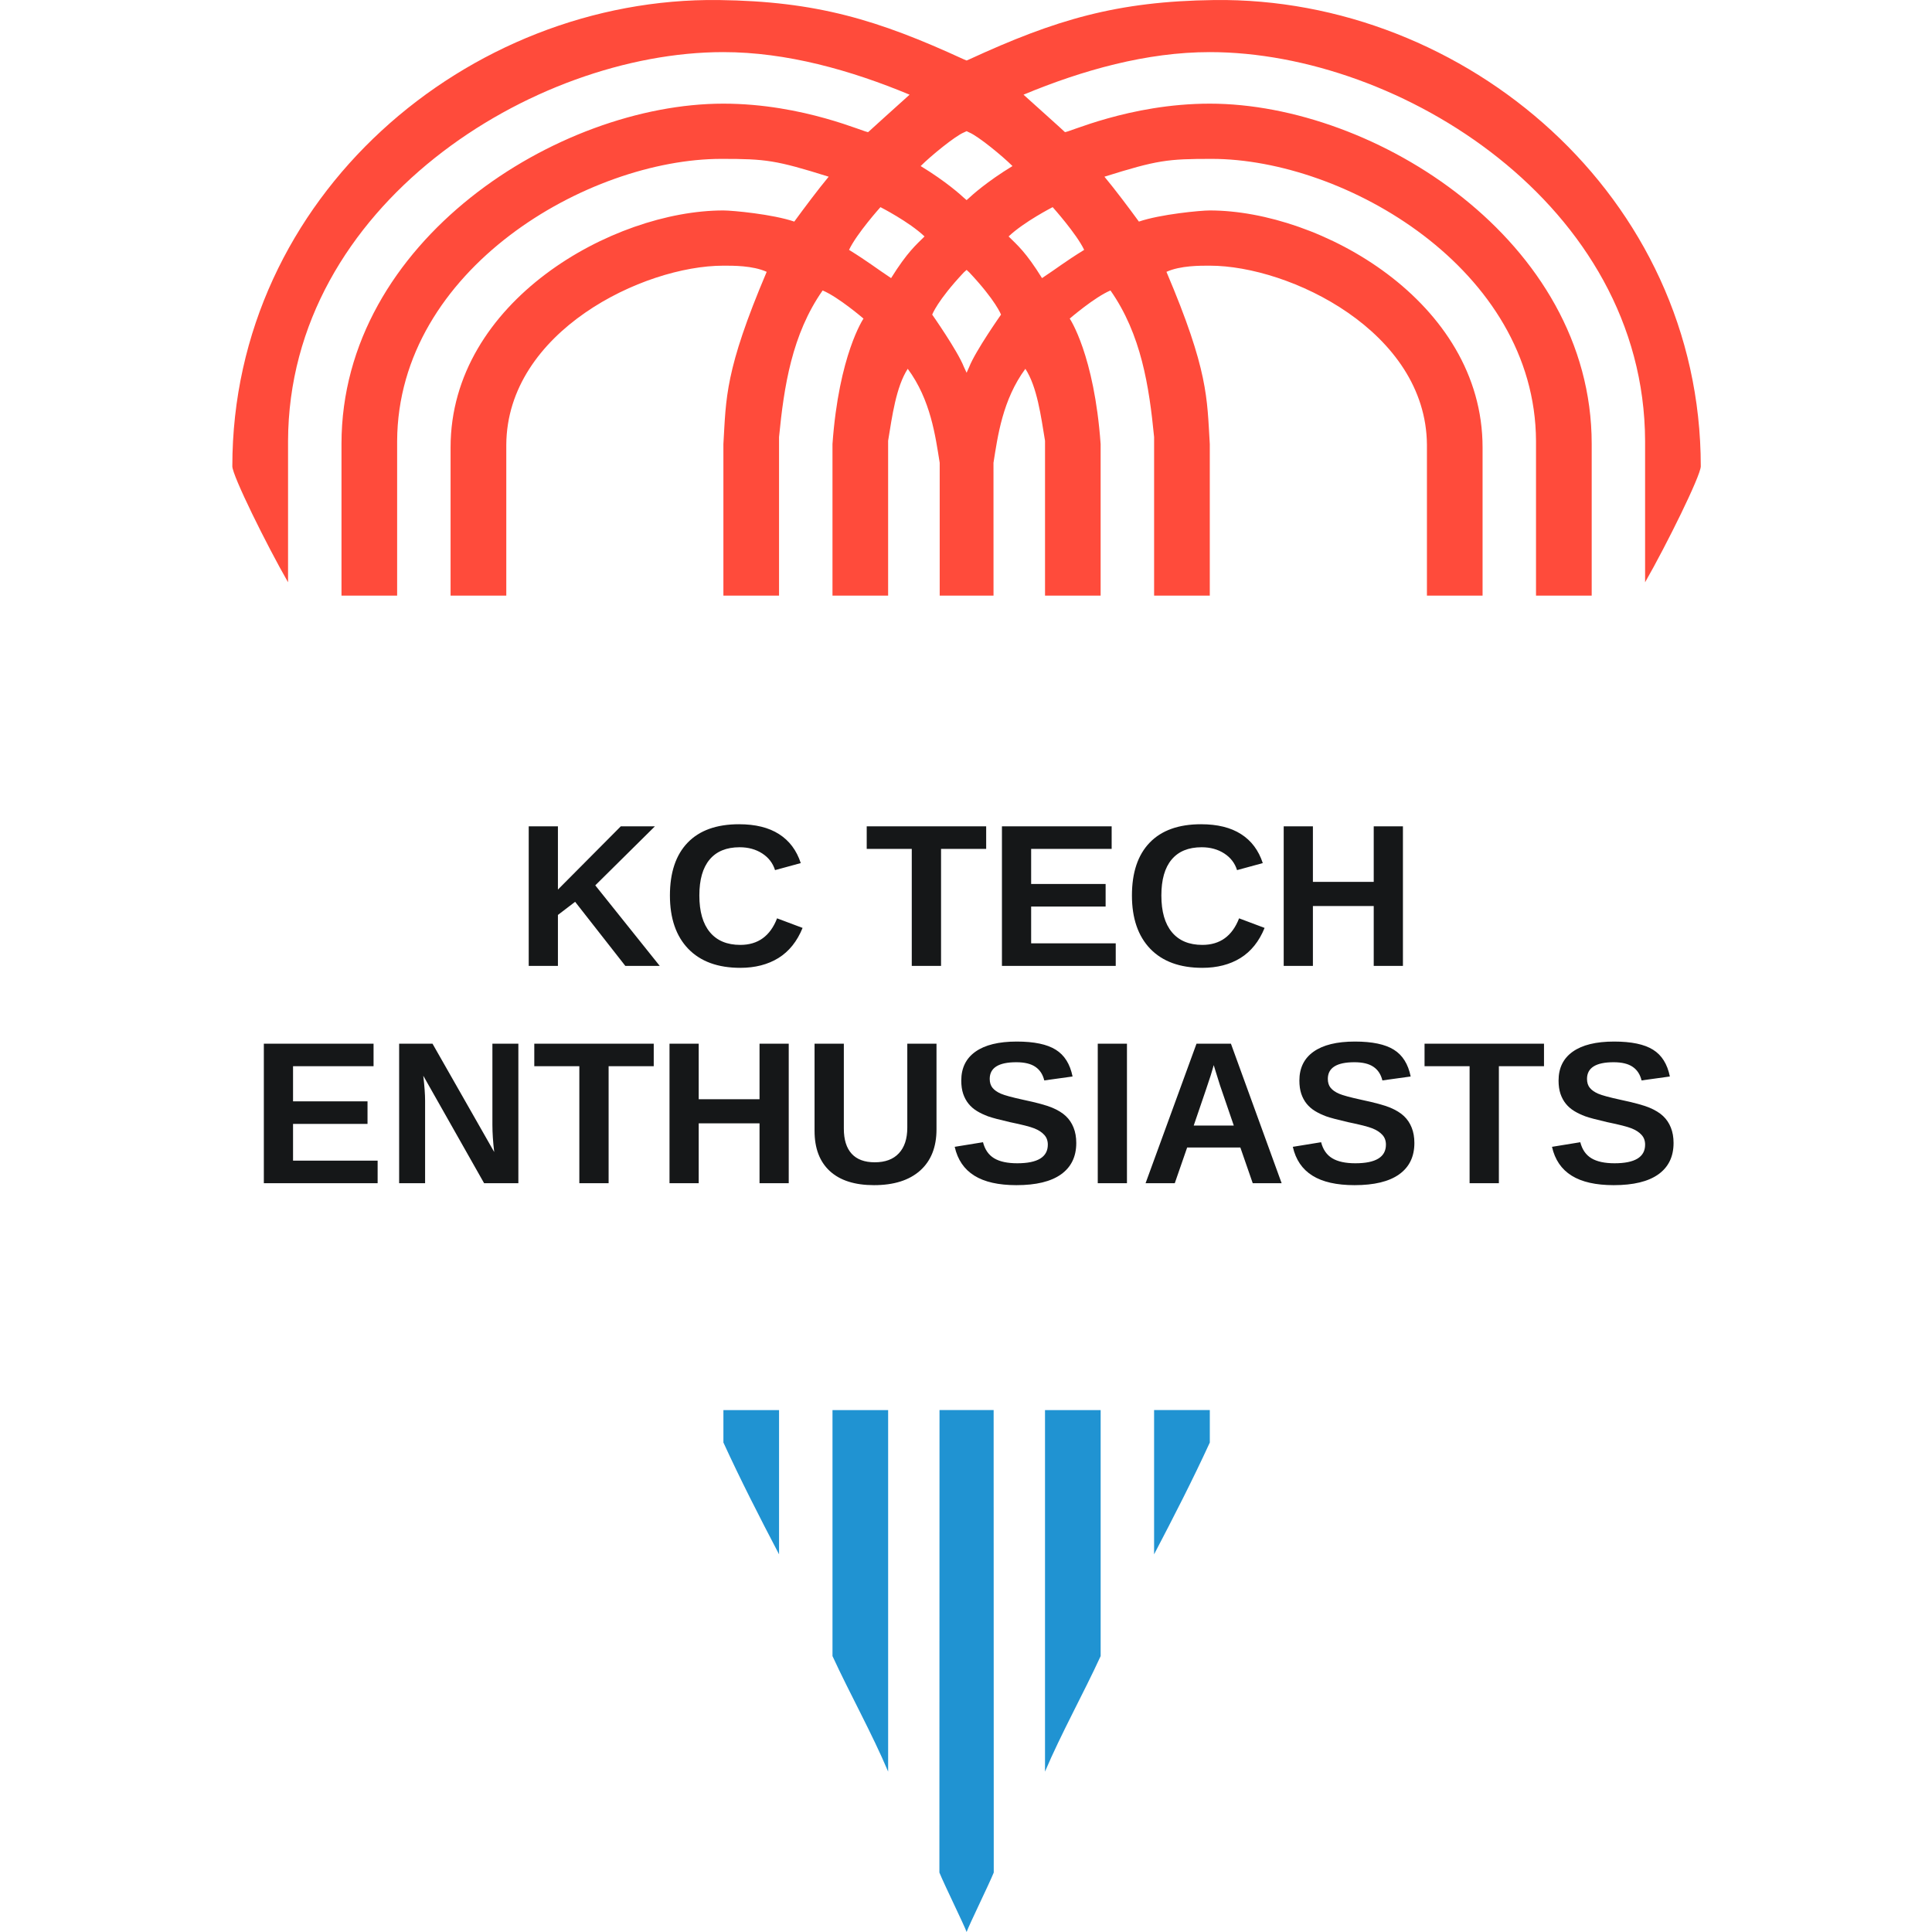
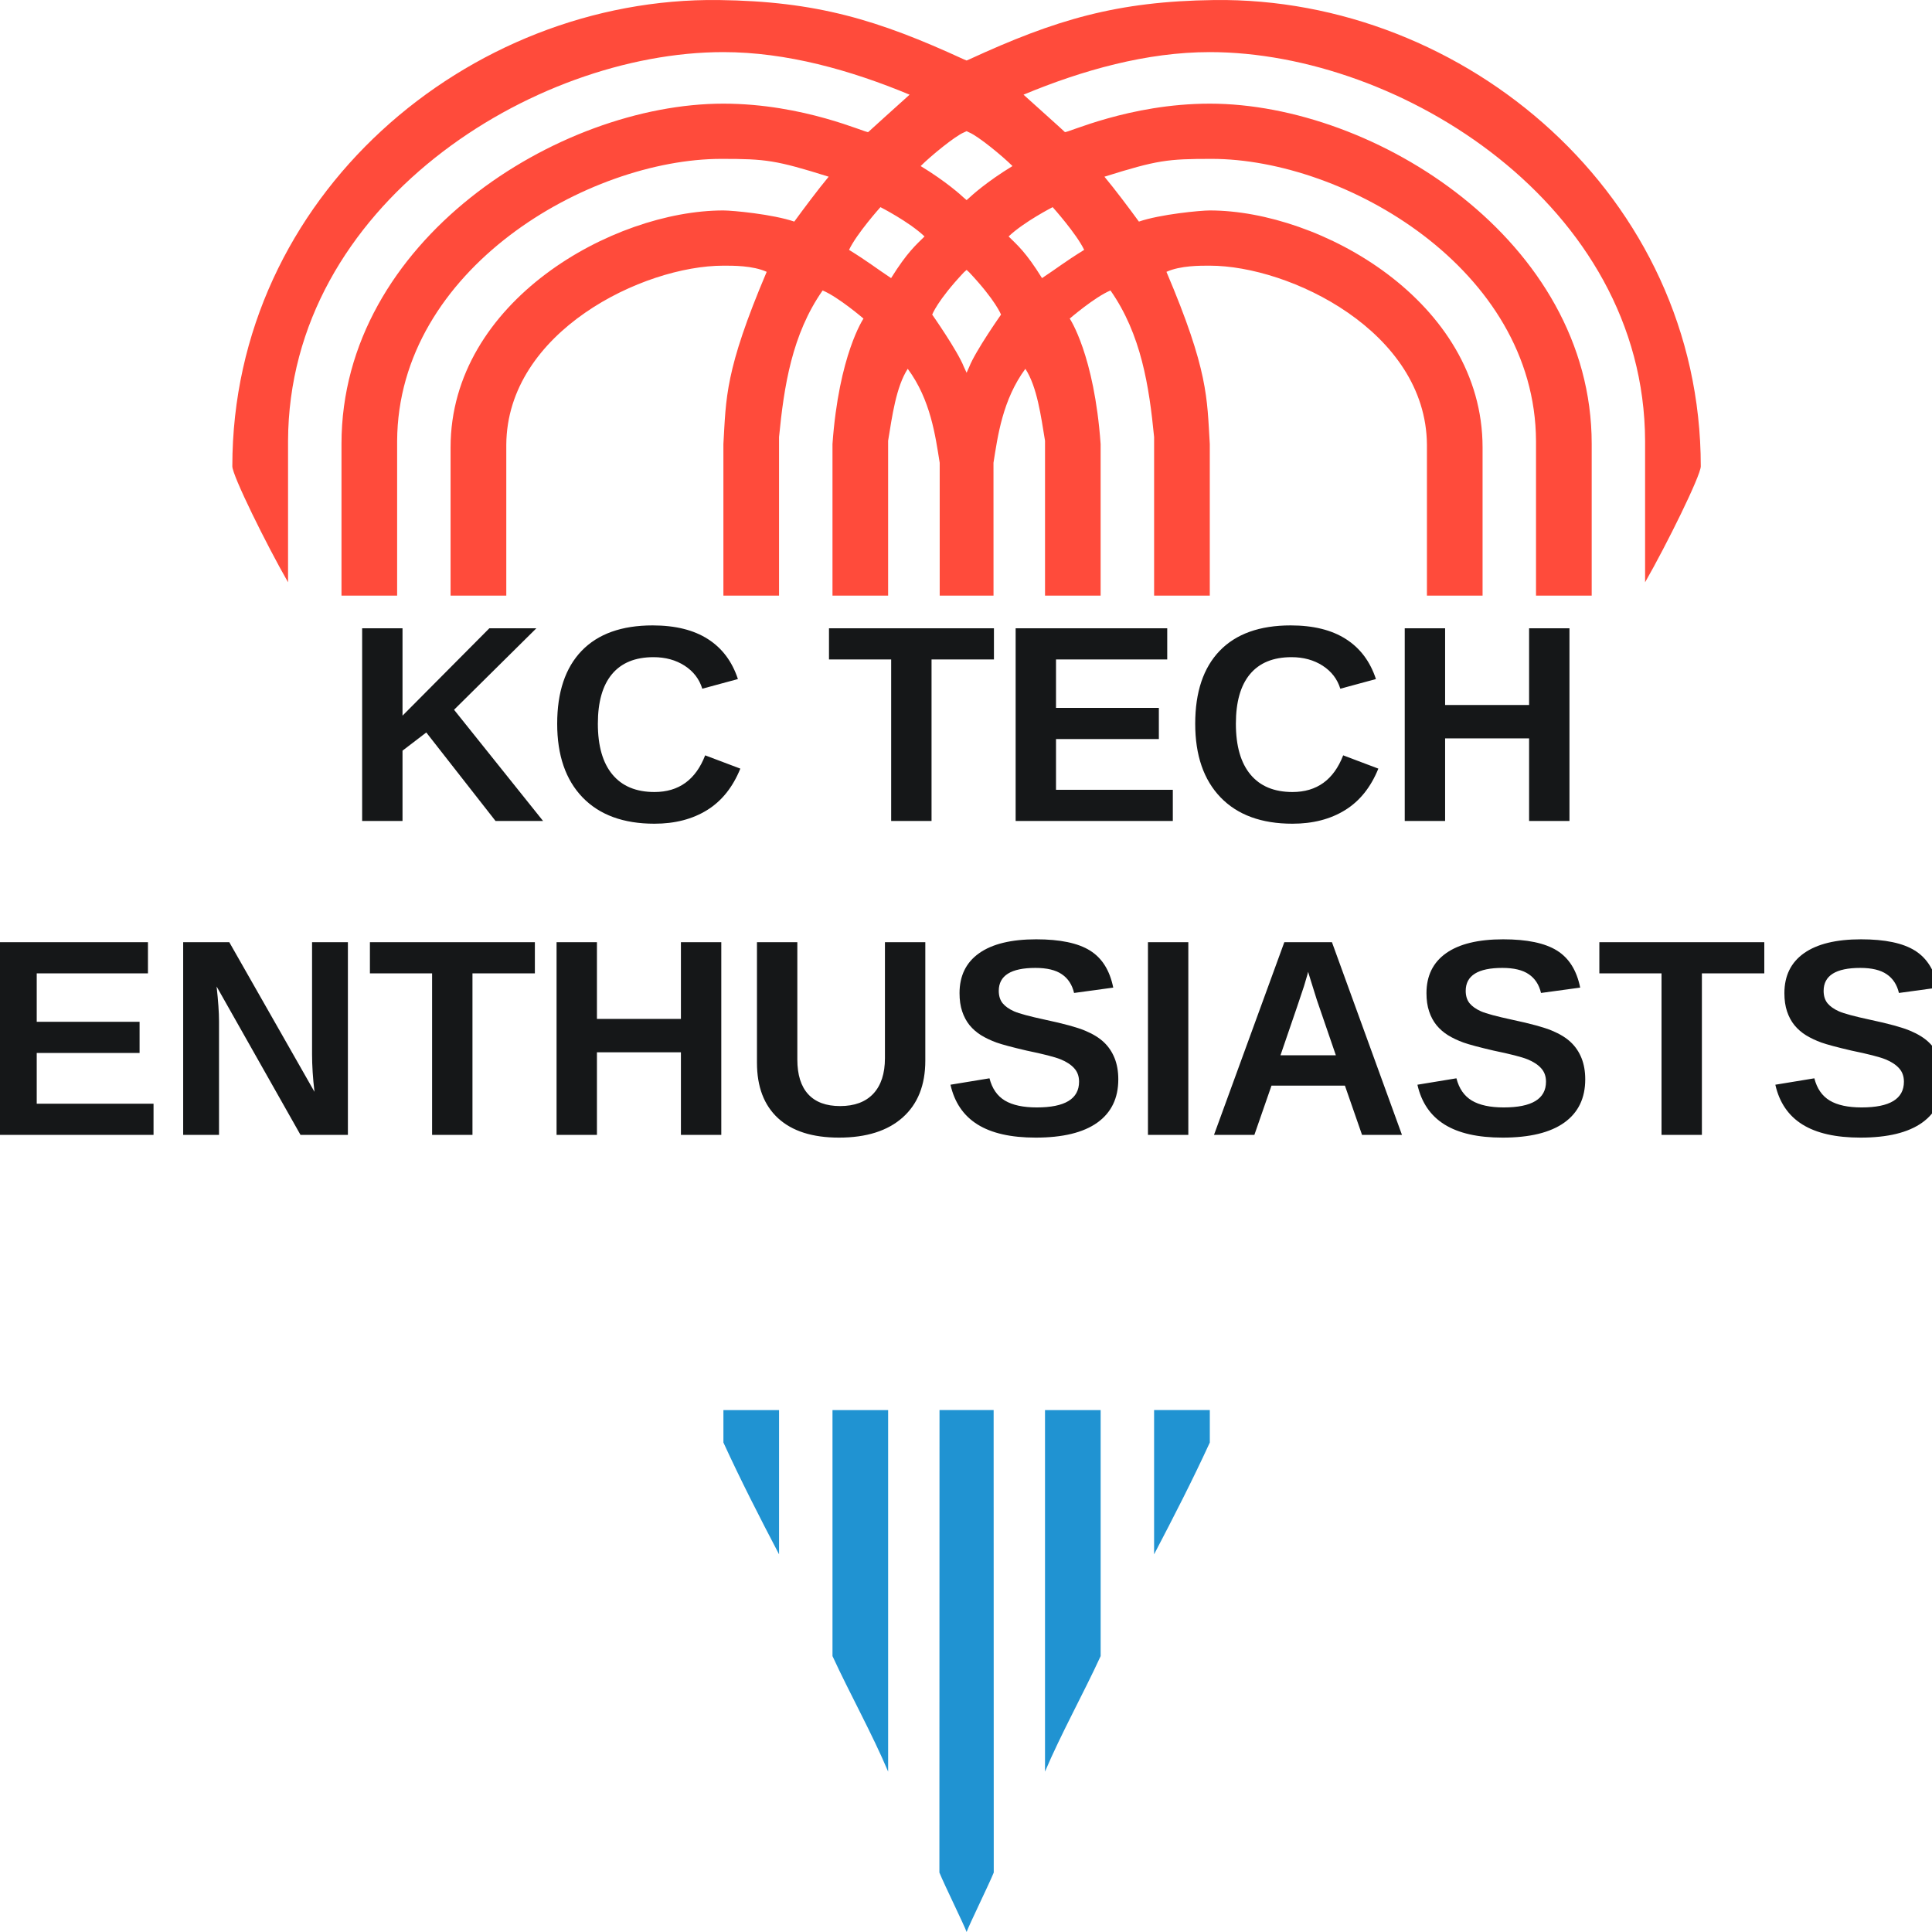
<svg xmlns="http://www.w3.org/2000/svg" viewBox="200 100 400 400.053" width="400px" height="400.053px">
  <rect x="200" y="100.026" width="400" height="400" style="fill: none;" />
  <g transform="matrix(1.180986, 0, 0, -1.180986, 361.3132, 190.4924)">
    <path d="M 0 0 C 0.866 8.863 2.253 17.993 7.644 25.697 C 10.423 24.537 14.808 20.765 14.808 20.765 C 14.808 20.765 10.489 14.428 9.37 -1.233 L 9.37 -27.809 L 19.126 -27.809 L 19.126 -0.653 C 19.833 3.665 20.525 8.803 22.565 11.962 C 26.59 6.524 27.423 0.14 28.169 -4.518 L 28.169 -27.809 L 37.606 -27.809 L 37.599 -4.518 C 38.339 0.14 39.185 6.524 43.19 11.962 C 45.25 8.803 45.923 3.665 46.636 -0.653 L 46.636 -27.809 L 56.385 -27.809 L 56.385 -1.233 C 55.266 14.428 50.967 20.765 50.967 20.765 C 50.967 20.765 55.339 24.537 58.111 25.697 C 63.509 17.993 64.895 8.863 65.762 0 L 65.762 -27.809 L 75.525 -27.809 L 75.525 -1.233 C 75.032 6.851 75.298 11.609 67.927 28.962 C 70.407 30.082 73.885 30.042 75.525 30.042 C 89.539 30.042 113.45 18.5 113.597 -1.346 L 113.597 -27.809 L 123.353 -27.809 L 123.353 -1.826 C 123.353 23.831 94.824 39.725 75.525 39.725 C 73.885 39.725 66.848 39.058 63.096 37.772 C 61.284 40.251 58.978 43.324 57.052 45.643 C 66.335 48.555 68.107 48.768 75.851 48.768 C 99.196 48.768 132.596 29.476 132.723 -0.706 L 132.723 -27.809 L 142.486 -27.809 L 142.486 -1.193 C 142.486 34.4 104.48 58.451 75.525 58.451 C 61.343 58.451 50.401 53.207 50.114 53.473 C 49.694 53.893 45.416 57.718 42.864 60.024 C 53.233 64.342 64.482 67.488 75.525 67.488 C 108.839 67.488 151.722 40.705 151.849 -0.706 L 151.849 -25.47 C 155.641 -18.846 161.612 -6.751 161.612 -5.138 C 161.612 42.231 120.274 77.171 76.318 76.618 C 59.217 76.404 48.448 73.166 33.354 66.215 L 32.888 66.015 L 32.401 66.215 C 17.313 73.166 6.537 76.404 -10.563 76.618 C -54.506 77.171 -95.857 42.231 -95.857 -5.138 C -95.857 -6.751 -89.886 -18.846 -86.087 -25.47 L -86.087 -0.706 C -85.961 40.705 -43.077 67.488 -9.77 67.488 C 1.286 67.488 12.529 64.342 22.891 60.024 C 20.346 57.718 16.067 53.893 15.641 53.473 C 15.374 53.207 4.418 58.451 -9.77 58.451 C -38.705 58.451 -76.717 34.4 -76.717 -1.193 L -76.717 -27.809 L -66.961 -27.809 L -66.961 -0.706 C -66.821 29.476 -33.427 48.768 -10.096 48.768 C -2.339 48.768 -0.58 48.555 8.703 45.643 C 6.784 43.324 4.485 40.251 2.672 37.772 C -1.093 39.058 -8.11 39.725 -9.77 39.725 C -29.062 39.725 -57.591 23.831 -57.591 -1.826 L -57.591 -27.809 L -47.822 -27.809 L -47.822 -1.346 C -47.695 18.5 -23.784 30.042 -9.77 30.042 C -8.11 30.042 -4.632 30.082 -2.166 28.962 C -9.53 11.609 -9.276 6.851 -9.756 -1.233 L -9.756 -27.809 L 0 -27.809 Z M 33.354 12.315 L 32.888 11.269 L 32.401 12.315 C 31.301 15.121 26.856 21.459 26.856 21.459 C 26.856 21.459 27.716 23.884 32.401 28.869 L 32.888 29.302 L 33.354 28.869 C 38.039 23.884 38.919 21.459 38.919 21.459 C 38.919 21.459 34.46 15.121 33.354 12.315 M 47.975 40.305 C 47.975 40.305 52.153 35.646 53.5 32.814 C 50.014 30.662 48.895 29.702 46.109 27.863 C 43.264 32.448 41.764 33.667 40.251 35.167 C 42.964 37.746 47.975 40.305 47.975 40.305 M 32.401 53.4 L 32.888 53.626 L 33.354 53.4 C 34.914 52.753 39.145 49.295 40.931 47.509 C 36.4 44.75 33.807 42.371 33.354 41.951 L 32.888 41.538 L 32.401 41.951 C 31.955 42.371 29.362 44.75 24.831 47.509 C 26.616 49.295 30.848 52.753 32.401 53.4 M 17.78 40.305 C 17.78 40.305 22.805 37.746 25.51 35.167 C 24.011 33.667 22.511 32.448 19.646 27.863 C 16.874 29.702 15.741 30.662 12.275 32.814 C 13.601 35.646 17.78 40.305 17.78 40.305" style="fill: rgb(255, 75, 59); fill-opacity: 1;" />
  </g>
  <g transform="matrix(1.180986, 0, 0, -1.180986, 349.7939, 398.6972)">
    <path d="M 0 0 C 2.986 -6.511 6.284 -12.982 9.756 -19.606 L 9.756 5.685 L 0 5.685 Z" style="fill: rgb(32, 147, 210); fill-opacity: 1;" />
    <path d="M 19.126 -37.445 C 22.118 -43.956 26.077 -51.046 28.882 -57.704 L 28.882 5.685 L 19.126 5.685 L 19.126 -37.445 Z" style="fill: rgb(32, 147, 210); fill-opacity: 1;" />
    <path d="M 37.87 -75.4 C 38.75 -77.566 42.202 -84.577 42.642 -85.823 C 43.075 -84.577 46.52 -77.566 47.4 -75.4 L 47.38 5.689 L 37.89 5.689 L 37.87 -75.4 Z" style="fill: rgb(32, 147, 210); fill-opacity: 1;" />
    <path d="M 56.387 -57.704 C 59.206 -51.047 63.158 -43.956 66.143 -37.445 L 66.143 5.685 L 56.387 5.685 L 56.387 -57.704 Z" style="fill: rgb(32, 147, 210); fill-opacity: 1;" />
    <path d="M 75.513 -19.607 C 78.978 -12.983 82.297 -6.512 85.283 -0.001 L 85.283 5.69 L 75.513 5.69 L 75.513 -19.607 Z" style="fill: rgb(32, 147, 210); fill-opacity: 1;" />
  </g>
-   <g transform="translate(400, 300)">
-     <text x="0" y="0" text-anchor="middle" font-family="Arial Black, Arial, sans-serif" font-weight="900" font-size="42" fill="rgb(21, 23, 24)">KC TECH</text>
-     <text x="0" y="45" text-anchor="middle" font-family="Arial Black, Arial, sans-serif" font-weight="900" font-size="42" fill="rgb(21, 23, 24)">ENTHUSIASTS</text>
+   <g transform="translate(400, 270)">
+     <text x="0" y="0" text-anchor="middle" font-family="Arial Black, Arial, sans-serif" font-weight="900" font-size="58" fill="rgb(21, 23, 24)">KC TECH</text>
+     <text x="0" y="65" text-anchor="middle" font-family="Arial Black, Arial, sans-serif" font-weight="900" font-size="58" fill="rgb(21, 23, 24)">ENTHUSIASTS</text>
  </g>
</svg>
